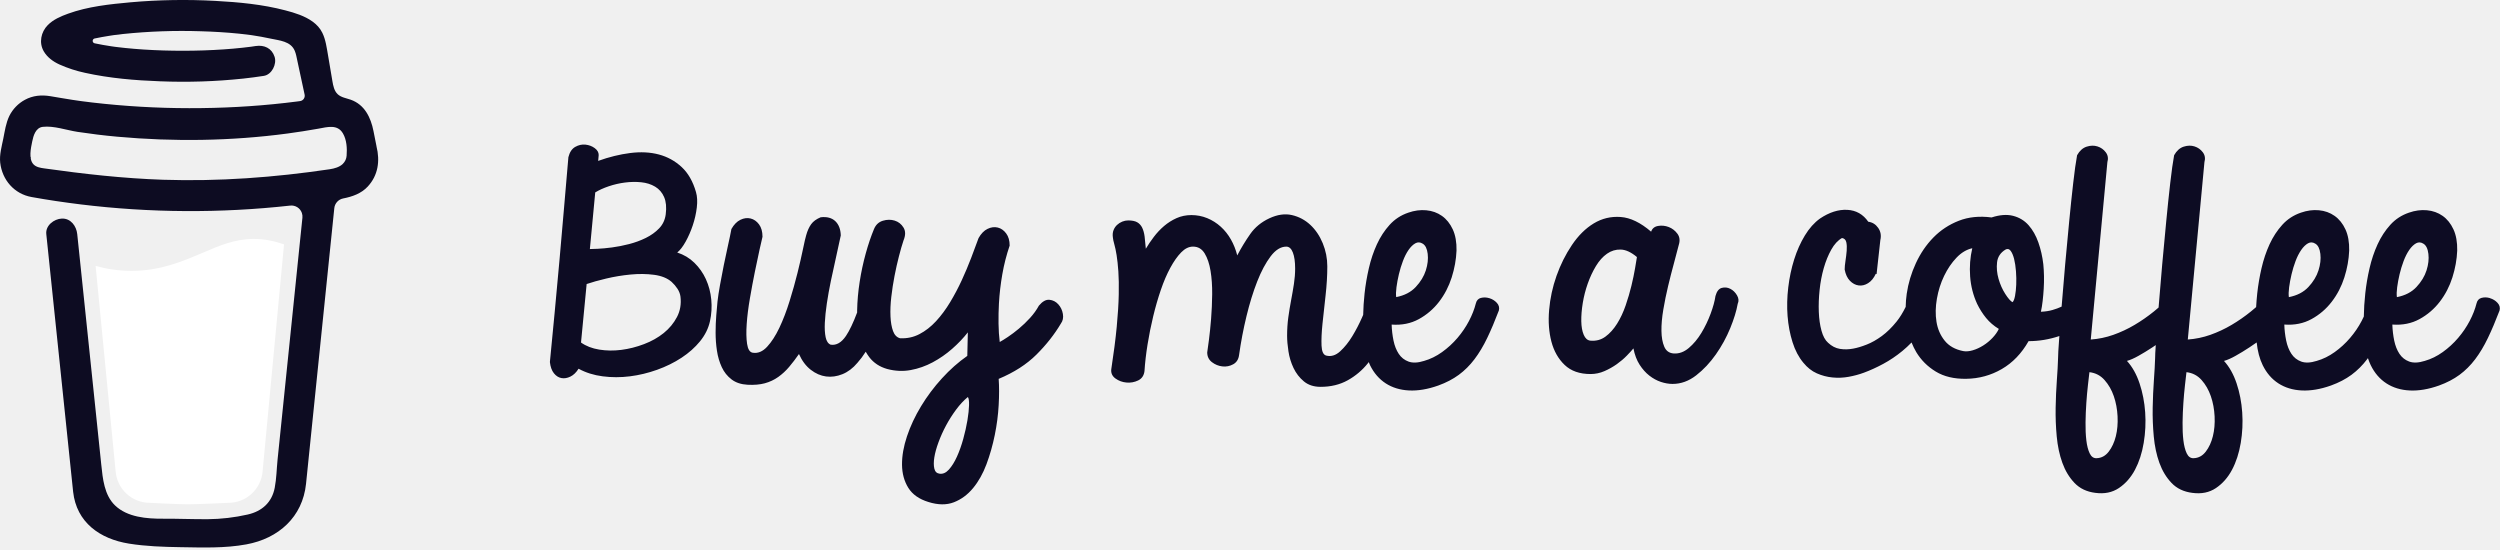
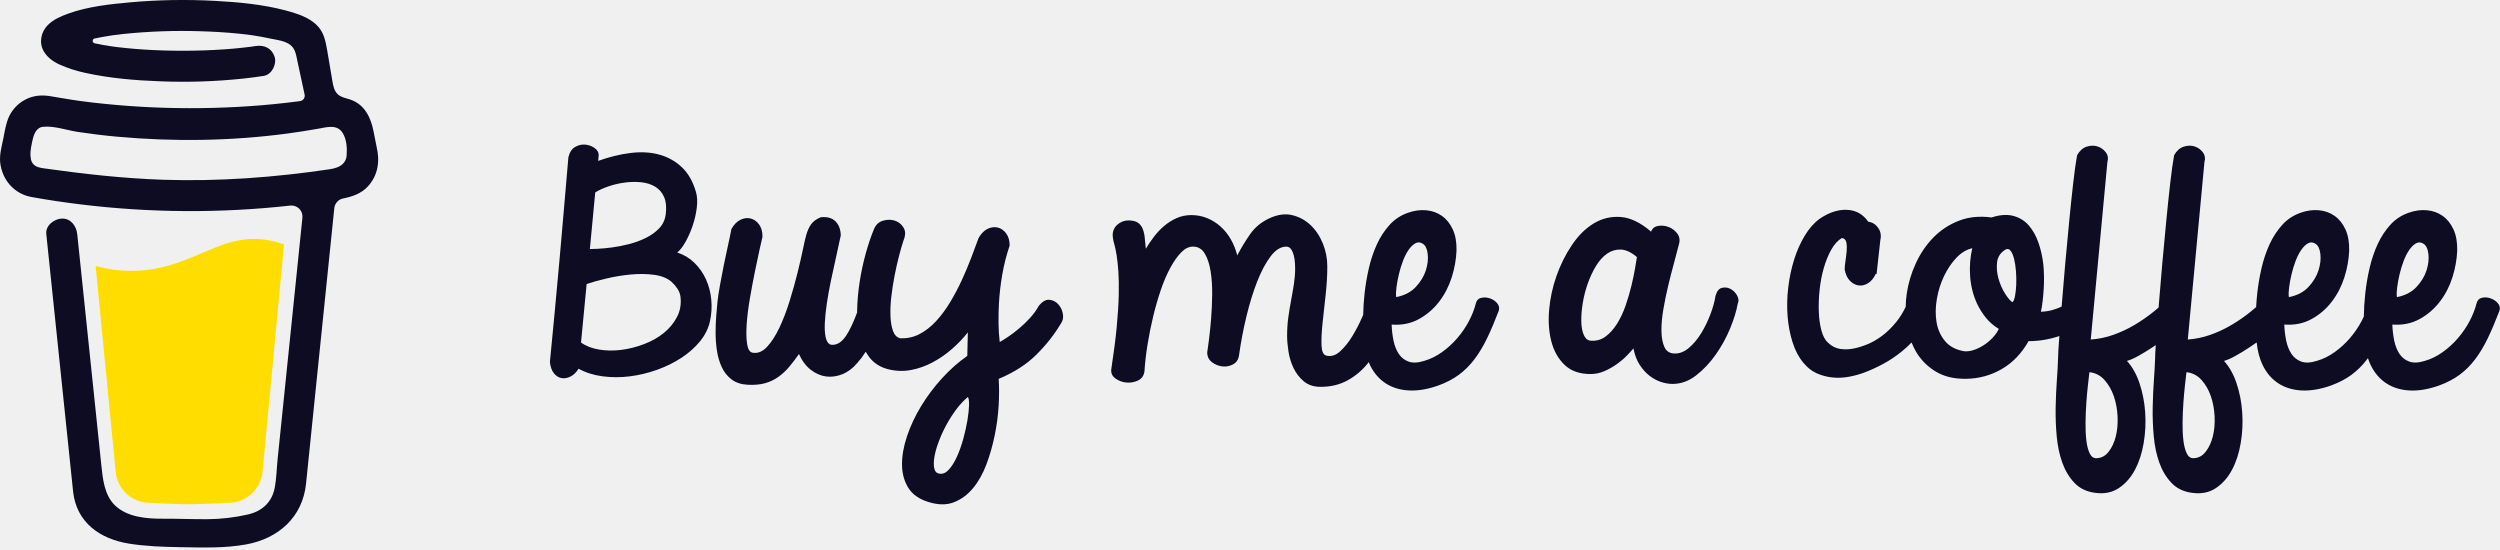
<svg xmlns="http://www.w3.org/2000/svg" width="250" height="55" fill="none" viewBox="0 0 250 55">
-   <path fill="#fff" d="M20.233 25.291c-1.966.842-4.198 1.796-7.091 1.796a13.426 13.426 0 0 1-3.58-.493L11.563 47.133a3.431 3.431 0 0 0 3.421 3.15s2.836.147 3.783.147c1.019 0 4.073-.147 4.073-.147a3.432 3.432 0 0 0 3.42-3.15l2.143-22.696c-.957-.327-1.924-.544-3.013-.544-1.884-.001-3.402.648-5.156 1.399Z" />
+   <path fill="#fd0" d="M20.233 25.291c-1.966.842-4.198 1.796-7.091 1.796a13.426 13.426 0 0 1-3.58-.493L11.563 47.133a3.431 3.431 0 0 0 3.421 3.15s2.836.147 3.783.147c1.019 0 4.073-.147 4.073-.147a3.432 3.432 0 0 0 3.42-3.15l2.143-22.696c-.957-.327-1.924-.544-3.013-.544-1.884-.001-3.402.648-5.156 1.399Z" />
  <path fill="#0D0C22" d="m37.651 14.633-.301-1.52c-.27-1.363-.884-2.651-2.283-3.144-.449-.158-.958-.225-1.302-.552-.344-.326-.446-.833-.525-1.303-.147-.863-.286-1.726-.437-2.587-.13-.74-.234-1.572-.573-2.251-.442-.912-1.359-1.445-2.271-1.798a13.079 13.079 0 0 0-1.428-.442c-2.278-.601-4.673-.822-7.017-.948a58.913 58.913 0 0 0-8.44.14c-2.089.19-4.289.42-6.274 1.142-.725.264-1.473.582-2.025 1.142-.677.689-.898 1.754-.404 2.612.351.61.947 1.041 1.578 1.326a12.797 12.797 0 0 0 2.562.834c2.453.542 4.993.755 7.499.846a57.104 57.104 0 0 0 8.323-.272 47.289 47.289 0 0 0 2.047-.27c.802-.123 1.317-1.172 1.081-1.903-.283-.874-1.043-1.212-1.903-1.081a33.724 33.724 0 0 1-.379.057l-.091.013a52.791 52.791 0 0 1-.874.103 46.28 46.28 0 0 1-1.809.159c-1.354.094-2.711.138-4.068.14-1.333 0-2.667-.038-3.997-.125a50.854 50.854 0 0 1-1.816-.152 43.995 43.995 0 0 1-.823-.093l-.261-.033-.057-.008-.27-.039c-.552-.083-1.105-.179-1.651-.295a.248.248 0 0 1-.195-.242.248.248 0 0 1 .195-.242h.01c.474-.101.951-.187 1.43-.262.16-.025.32-.05.48-.074h.004c.3-.02.601-.074.899-.109a57.194 57.194 0 0 1 7.814-.276c1.266.037 2.531.111 3.792.239.271.028.541.057.81.091.103.013.207.027.311.04l.209.03c.61.091 1.216.201 1.82.331.894.194 2.042.258 2.44 1.237.127.311.184.656.254.983l.089.416a.137.137 0 0 1 .005.023c.211.982.422 1.964.633 2.946a.541.541 0 0 1-.086.422.539.539 0 0 1-.368.225h-.006l-.129.018-.127.017a70.452 70.452 0 0 1-1.212.147 78.047 78.047 0 0 1-2.394.236 83.766 83.766 0 0 1-4.775.26 85.765 85.765 0 0 1-2.437.03 84.59 84.59 0 0 1-9.674-.563 103.302 103.302 0 0 1-1.043-.13c.27.035-.196-.026-.29-.04-.221-.031-.442-.063-.663-.097-.742-.111-1.479-.248-2.219-.368-.895-.147-1.751-.074-2.56.368a3.724 3.724 0 0 0-1.542 1.598c-.349.722-.453 1.508-.609 2.283-.156.776-.399 1.61-.307 2.406.198 1.718 1.399 3.115 3.127 3.427 1.626.295 3.26.533 4.899.737a90.523 90.523 0 0 0 20.975.121 1.104 1.104 0 0 1 1.161.726c.056.155.076.321.059.485l-.164 1.589-.988 9.635a7785.272 7785.272 0 0 1-1.333 12.965c-.094.935-.107 1.899-.285 2.822-.28 1.452-1.263 2.345-2.698 2.671a18.826 18.826 0 0 1-4.005.468c-1.494.008-2.988-.058-4.483-.05-1.595.009-3.549-.139-4.781-1.326-1.082-1.043-1.231-2.676-1.379-4.088-.196-1.869-.391-3.739-.584-5.607L8.459 30.462l-.701-6.724c-.012-.111-.024-.221-.035-.333-.084-.802-.652-1.587-1.547-1.547-.766.034-1.637.685-1.547 1.547l.519 4.985 1.074 10.312c.306 2.929.611 5.859.915 8.789.059.561.114 1.124.176 1.685.337 3.067 2.679 4.72 5.579 5.185 1.694.273 3.429.329 5.149.356 2.204.035 4.43.12 6.597-.279 3.212-.589 5.622-2.734 5.966-6.061l.295-2.882c.327-3.178.653-6.356.978-9.534l1.065-10.385.488-4.76a1.105 1.105 0 0 1 .89-.972c.918-.179 1.796-.485 2.45-1.184 1.04-1.113 1.247-2.564.879-4.027ZM3.1 15.66c.014-.007-.012.113-.023.169-.002-.085.002-.16.023-.169Zm.089.689c.007-.005.029.024.052.06-.035-.032-.057-.057-.053-.06h.001Zm.088.116c.049.088.032.054 0 0Zm.176.143h.004c0 .005.008.01.011.015a.113.113 0 0 0-.016-.015h.001Zm30.826-.214c-.33.314-.827.46-1.318.532-5.509.818-11.099 1.232-16.669 1.049-3.986-.136-7.93-.579-11.877-1.137-.387-.054-.806-.125-1.072-.41-.501-.538-.255-1.62-.124-2.27.119-.595.348-1.388 1.055-1.473 1.105-.13 2.388.337 3.481.502a65.912 65.912 0 0 0 3.962.482c5.658.515 11.411.435 17.044-.319a71.171 71.171 0 0 0 3.069-.481c.908-.163 1.915-.469 2.464.472.376.641.426 1.498.368 2.222a1.238 1.238 0 0 1-.385.829h.001Z" />
  <path fill="#0D0C23" fill-rule="evenodd" d="M67.698 31.702c-.321.614-.764 1.149-1.327 1.603-.563.454-1.22.824-1.97 1.108-.75.285-1.506.477-2.265.574-.76.098-1.497.089-2.212-.027-.715-.116-1.323-.351-1.823-.708l.563-5.849c.518-.178 1.17-.361 1.957-.548a17.928 17.928 0 0 1 2.426-.401c.831-.08 1.617-.071 2.36.027.741.098 1.326.334 1.755.708.232.213.429.445.59.694.161.249.259.508.295.775.089.748-.027 1.429-.349 2.043Zm-8.176-12.46c.376-.231.827-.436 1.354-.615a8.437 8.437 0 0 1 1.622-.374c.553-.071 1.094-.08 1.622-.027.526.053.992.2 1.394.441.402.24.702.588.898 1.042.197.455.251 1.029.161 1.723-.071.552-.291 1.02-.657 1.402-.366.383-.814.704-1.34.962-.528.259-1.086.463-1.675.614-.59.152-1.158.263-1.702.334-.545.071-1.019.116-1.421.134-.402.018-.666.027-.791.027l.536-5.662Zm11.071 8.681c-.286-.623-.67-1.17-1.153-1.643-.482-.472-1.055-.814-1.716-1.028.286-.231.567-.596.844-1.095.277-.498.514-1.042.711-1.629.196-.588.33-1.18.402-1.776.071-.596.044-1.108-.08-1.536-.305-1.068-.783-1.905-1.435-2.511-.652-.605-1.412-1.024-2.278-1.256-.867-.231-1.823-.28-2.868-.147-1.046.134-2.114.396-3.204.788 0-.089.009-.182.027-.28a1.759 1.759 0 0 0 .026-.307c0-.267-.134-.498-.402-.694-.268-.196-.576-.311-.925-.347-.349-.035-.688.04-1.019.227-.331.187-.559.53-.684 1.028a767.763 767.763 0 0 0-.429 4.995 628.598 628.598 0 0 1-.456 5.236 3638.752 3638.752 0 0 1-.483 5.248 657.306 657.306 0 0 1-.482 5.008c.054.481.188.855.402 1.122.214.267.465.428.75.481.286.054.585.004.898-.147.312-.151.585-.414.818-.788.715.392 1.519.645 2.413.761.893.116 1.8.116 2.721 0 .92-.116 1.827-.334 2.721-.655.893-.32 1.707-.721 2.439-1.202.733-.481 1.349-1.029 1.85-1.643.5-.615.831-1.278.992-1.99.161-.73.205-1.46.134-2.19-.071-.73-.25-1.406-.536-2.03Zm26.151 14.102c-.098.588-.237 1.206-.416 1.857-.179.649-.389 1.242-.63 1.776-.241.534-.509.965-.804 1.295-.296.329-.613.468-.952.414-.268-.036-.438-.205-.509-.508-.071-.303-.071-.677 0-1.122.071-.445.21-.948.416-1.509.205-.561.456-1.118.75-1.669a12.925 12.925 0 0 1 1.006-1.589c.375-.507.768-.93 1.18-1.269.089.107.13.374.12.801-.01.427-.063.935-.161 1.522Zm9.087-11.592c-.241-.267-.536-.418-.884-.454-.349-.036-.702.16-1.059.588-.233.427-.527.837-.885 1.229-.358.392-.728.748-1.113 1.068-.383.32-.75.597-1.098.828-.349.232-.621.401-.818.508-.071-.57-.112-1.184-.121-1.843a29.585 29.585 0 0 1 .04-2.003 24.97 24.97 0 0 1 .336-2.912c.169-.979.415-1.941.737-2.885 0-.498-.117-.903-.349-1.215-.232-.311-.514-.508-.844-.588-.331-.08-.67-.036-1.019.134-.348.169-.648.477-.898.921a180.352 180.352 0 0 1-.737 1.976 35.561 35.561 0 0 1-.939 2.23 22.5 22.5 0 0 1-1.166 2.204c-.429.713-.898 1.345-1.407 1.897-.509.552-1.063.984-1.662 1.295-.599.312-1.246.45-1.944.414-.322-.089-.554-.329-.698-.721-.143-.391-.228-.881-.254-1.469-.027-.588 0-1.233.08-1.937a27.72 27.72 0 0 1 .322-2.096c.134-.695.282-1.353.443-1.976s.312-1.149.456-1.576c.215-.516.215-.948 0-1.295-.215-.347-.509-.578-.884-.695-.375-.116-.769-.111-1.18.014-.411.125-.706.401-.884.828-.304.731-.581 1.549-.831 2.457-.251.908-.452 1.848-.603 2.818-.152.971-.237 1.933-.255 2.885-.001.036 0 .071.001.106l0.0.012 0.0.018c0.0.015.001.031.001.047-.39 1.035-.762 1.818-1.114 2.341-.456.677-.97.971-1.541.881-.251-.107-.415-.356-.496-.748-.081-.391-.108-.872-.081-1.442.028-.569.094-1.215.201-1.936.108-.721.242-1.469.402-2.244.161-.775.331-1.553.509-2.337.179-.783.34-1.522.483-2.217-.018-.623-.202-1.099-.55-1.429-.348-.329-.836-.458-1.461-.387-.429.178-.747.41-.952.695-.206.285-.371.65-.495 1.095-.072.232-.179.695-.322 1.389-.143.694-.326 1.491-.549 2.39-.224.9-.487 1.839-.791 2.818-.304.979-.643 1.866-1.018 2.658-.376.792-.787 1.429-1.234 1.91-.447.48-.929.677-1.448.588-.286-.054-.469-.347-.549-.881-.08-.534-.094-1.193-.04-1.977.053-.783.161-1.643.322-2.577.161-.935.326-1.821.496-2.658.17-.837.326-1.576.469-2.217.143-.641.241-1.068.294-1.282 0-.516-.116-.93-.348-1.242-.233-.311-.514-.507-.844-.588-.331-.08-.67-.036-1.019.133-.348.17-.648.477-.898.921-.089.481-.206 1.038-.348 1.67a78.903 78.903 0 0 0-.415 1.95 101.365 101.365 0 0 0-.375 1.963c-.116.641-.201 1.202-.255 1.683-.036.374-.076.833-.121 1.375-.045.543-.067 1.117-.067 1.723 0 .606.044 1.207.134 1.803.089.597.25 1.144.482 1.643.232.499.558.908.979 1.229.42.321.952.498 1.595.534.661.035 1.237-.013 1.729-.147.492-.134.938-.343 1.34-.628.402-.284.768-.623 1.099-1.015.33-.391.657-.819.979-1.282.303.677.697 1.202 1.18 1.576.482.374.992.597 1.528.667.535.071 1.081-.004 1.635-.227.553-.222 1.054-.601 1.501-1.135.294-.328.572-.7.832-1.112.11.193.228.379.36.551.438.57 1.033.962 1.783 1.175.803.214 1.59.25 2.358.107.768-.142 1.501-.401 2.198-.775a10.361 10.361 0 0 0 1.944-1.349c.599-.525 1.121-1.073 1.568-1.643-.019.41-.027.797-.027 1.162 0 .365-.009.761-.027 1.189-.893.623-1.738 1.371-2.533 2.244-.796.872-1.493 1.803-2.091 2.791-.599.988-1.068 1.99-1.407 3.005-.34 1.016-.506 1.963-.497 2.845.009.881.219 1.651.63 2.31.411.659 1.081 1.131 2.011 1.416.965.303 1.814.311 2.547.027.733-.285 1.371-.757 1.917-1.416.545-.659.992-1.456 1.341-2.39.348-.935.625-1.91.831-2.925.206-1.015.335-2.013.389-2.991.054-.98.054-1.853 0-2.618 1.536-.641 2.796-1.451 3.78-2.431.983-.979 1.796-2.012 2.44-3.098.196-.267.264-.588.201-.961-.063-.374-.215-.695-.456-.962Zm34.057-3.005c-.107.454-.187.886-.241 1.295-.054.41-.063.739-.027.988.822-.16 1.475-.498 1.957-1.015.483-.516.817-1.068 1.006-1.656.187-.588.249-1.139.187-1.656-.063-.516-.228-.854-.496-1.015-.25-.16-.496-.173-.737-.04-.241.134-.469.356-.684.668-.215.312-.402.681-.562 1.109-.162.427-.296.868-.403 1.322Zm8.203 2.364c.268-.071.549-.062.844.026.295.089.545.245.751.468.205.223.272.477.201.761-.393 1.033-.781 1.95-1.166 2.752-.385.801-.809 1.509-1.273 2.123-.465.614-.988 1.135-1.569 1.562-.581.427-1.264.783-2.05 1.068-1.055.374-2.028.538-2.922.494-.894-.045-1.672-.281-2.332-.708-.661-.428-1.184-1.033-1.569-1.816-.032-.066-.06-.138-.088-.209l-.001-.002v-.001c-.014-.034-.027-.068-.041-.102-.007.009-.015.019-.022.029l-.011.016-.007.009c-.014.02-.029.04-.044.059a6.785 6.785 0 0 1-2.024 1.709c-.786.436-1.689.654-2.708.654-.679 0-1.237-.183-1.675-.548-.438-.365-.782-.81-1.032-1.335-.25-.525-.42-1.082-.509-1.669-.09-.588-.134-1.104-.134-1.549 0-.641.04-1.255.12-1.843a33.929 33.929 0 0 1 .282-1.723c.108-.561.201-1.104.281-1.629.081-.525.121-1.037.121-1.536 0-.677-.076-1.211-.228-1.602-.152-.391-.371-.588-.656-.588-.555 0-1.077.325-1.569.975-.491.65-.938 1.487-1.34 2.511-.402 1.024-.76 2.181-1.073 3.472-.312 1.291-.558 2.577-.737 3.859-.054.446-.25.761-.589.948-.34.187-.702.259-1.086.214-.384-.044-.733-.187-1.046-.427-.312-.241-.468-.565-.468-.975.035-.231.093-.654.174-1.269.08-.614.151-1.313.214-2.097.063-.783.098-1.598.108-2.444.008-.846-.045-1.625-.162-2.337-.116-.712-.313-1.295-.589-1.75-.278-.454-.666-.681-1.166-.681-.412 0-.805.191-1.18.574-.375.383-.737.895-1.085 1.536-.349.641-.667 1.38-.952 2.217-.287.837-.541 1.719-.764 2.644-.224.926-.411 1.861-.563 2.804-.152.944-.255 1.834-.308 2.671-.054.445-.264.756-.631.935-.365.177-.755.249-1.165.213-.412-.036-.778-.169-1.1-.401-.322-.231-.464-.534-.428-.908.249-1.62.433-3.045.549-4.273.116-1.229.183-2.301.201-3.218.018-.917.005-1.692-.04-2.324-.045-.632-.103-1.171-.174-1.616-.072-.445-.148-.805-.228-1.082-.08-.276-.13-.512-.148-.708-.035-.267-.013-.503.068-.708.08-.205.196-.378.348-.521.151-.142.326-.254.523-.334.196-.08.393-.12.59-.12.393 0 .696.063.911.187.215.125.379.307.496.548.116.24.196.534.241.881.044.348.084.753.121 1.215.231-.391.5-.788.804-1.188a6.926 6.926 0 0 1 1.018-1.082 5.189 5.189 0 0 1 1.247-.788c.456-.204.952-.307 1.488-.307.553 0 1.081.103 1.582.307.499.205.951.49 1.353.855.403.365.741.792 1.019 1.282.277.49.486 1.019.63 1.589.392-.748.826-1.46 1.3-2.137.473-.677 1.112-1.202 1.917-1.576.804-.374 1.554-.481 2.252-.32.696.16 1.308.485 1.836.975.526.49.942 1.104 1.246 1.843.304.739.456 1.509.456 2.311 0 .926-.059 1.896-.174 2.911a237.714 237.714 0 0 0-.309 2.832c-.089.873-.12 1.603-.094 2.19.027.587.184.917.469.988.483.125.948-.018 1.395-.427.446-.409.853-.917 1.219-1.522.366-.605.688-1.224.965-1.857.041-.093.078-.177.116-.264.015-.686.059-1.397.139-2.14.089-.828.232-1.669.429-2.525.196-.855.464-1.651.804-2.39.339-.739.764-1.389 1.274-1.95.509-.561 1.129-.966 1.862-1.216.608-.213 1.207-.294 1.796-.24.59.053 1.113.24 1.568.561.456.32.818.771 1.086 1.349.268.579.393 1.286.376 2.123-.036.89-.198 1.785-.483 2.684-.286.899-.706 1.71-1.26 2.431-.554.721-1.229 1.3-2.023 1.736-.796.437-1.703.619-2.722.548.018.552.081 1.086.188 1.603s.282.957.523 1.322c.241.365.567.624.978.774.411.151.929.13 1.555-.067.625-.178 1.224-.472 1.796-.881a8.645 8.645 0 0 0 1.542-1.415c.455-.534.839-1.1 1.152-1.696.313-.596.54-1.18.684-1.749.071-.303.241-.49.509-.561Zm15.414-2.952c-.09.525-.211 1.105-.363 1.736-.152.632-.344 1.287-.576 1.963-.233.677-.518 1.287-.857 1.829-.34.543-.729.975-1.167 1.296-.438.321-.942.454-1.515.401-.286-.035-.504-.231-.656-.588-.152-.356-.233-.81-.242-1.362-.009-.552.04-1.157.148-1.816a11.23 11.23 0 0 1 .496-1.937c.223-.632.496-1.215.817-1.75.322-.534.693-.948 1.113-1.242.42-.294.88-.431 1.38-.414.5.018 1.037.267 1.609.748a91.206 91.206 0 0 1-.187 1.135Zm9.529 2.043c-.277-.142-.563-.173-.858-.093-.295.08-.505.352-.63.815-.071.499-.232 1.086-.482 1.763-.251.677-.559 1.318-.925 1.923-.367.606-.787 1.109-1.26 1.509-.474.401-.978.584-1.514.547-.448-.035-.761-.262-.939-.681-.179-.418-.273-.943-.281-1.576-.01-.632.053-1.344.187-2.136.134-.792.295-1.58.483-2.364.187-.783.379-1.536.577-2.257.196-.721.356-1.331.482-1.829.143-.445.098-.823-.135-1.135-.232-.311-.522-.534-.87-.668-.349-.133-.702-.169-1.06-.107-.357.062-.589.254-.697.574-1.054-.908-2.068-1.398-3.042-1.469-.974-.071-1.873.143-2.694.641-.822.498-1.55 1.22-2.185 2.164-.634.944-1.148 1.972-1.541 3.085-.393 1.113-.639 2.248-.737 3.405-.099 1.157-.023 2.213.227 3.165.251.953.692 1.732 1.327 2.337.634.606 1.497.908 2.587.908.483 0 .947-.098 1.394-.294.447-.196.858-.428 1.234-.695.374-.267.705-.547.991-.841.286-.294.51-.538.67-.735.125.641.331 1.185.617 1.63.286.445.612.81.978 1.095.366.285.751.494 1.153.628.402.134.791.2 1.166.2.84 0 1.626-.285 2.359-.855.733-.569 1.39-1.269 1.971-2.096.58-.828 1.058-1.7 1.434-2.618.375-.917.625-1.732.75-2.444.125-.267.103-.547-.067-.841-.17-.294-.393-.512-.67-.655Zm47.542 16.281c.322-.418.559-.93.71-1.536.152-.606.21-1.269.175-1.99-.036-.721-.161-1.393-.376-2.017-.214-.624-.522-1.162-.924-1.616-.402-.454-.908-.717-1.515-.788-.036.303-.085.73-.147 1.282a39.949 39.949 0 0 0-.161 1.79c-.045.641-.072 1.291-.081 1.95-.009.659.018 1.255.081 1.79.063.534.174.97.335 1.309.161.338.393.498.697.481.482-.018.885-.236 1.206-.655Zm-9.704 0c.322-.418.559-.93.711-1.536.151-.606.209-1.269.174-1.99-.036-.721-.161-1.393-.375-2.017-.215-.624-.523-1.162-.926-1.616-.401-.454-.906-.717-1.514-.788-.036.303-.085.73-.147 1.282a39.949 39.949 0 0 0-.161 1.79 33.681 33.681 0 0 0-.08 1.95c-.01.659.017 1.255.08 1.79.062.534.174.97.335 1.309.161.338.393.498.697.481.483-.018.884-.236 1.206-.655Zm-9.369-15.572c.063-.329.103-.708.121-1.135.017-.428.009-.873-.027-1.336-.036-.463-.098-.872-.187-1.229-.09-.356-.206-.628-.349-.815-.144-.187-.313-.227-.509-.12-.5.303-.783.726-.845 1.269-.063.544-.013 1.095.147 1.656.162.561.385 1.064.671 1.509.285.446.527.721.724.828.107-.089.191-.298.254-.628Zm-3.176 4.955c.339-.214.648-.468.925-.761.276-.294.487-.592.63-.895-.501-.303-.925-.668-1.274-1.095-.348-.427-.648-.899-.898-1.416-.393-.855-.626-1.767-.697-2.738-.071-.97 0-1.91.215-2.818-.573.125-1.099.441-1.582.948-.482.507-.894 1.113-1.233 1.816-.34.704-.581 1.464-.724 2.284-.143.819-.156 1.589-.04 2.311.116.721.389 1.349.818 1.883.428.534 1.045.882 1.849 1.042.286.054.608.027.965-.08.358-.107.706-.267 1.046-.481Zm30.827-7.118c-.107.454-.187.886-.241 1.296-.054.41-.063.739-.027.988.823-.16 1.475-.498 1.957-1.015.483-.516.817-1.068 1.005-1.656.188-.588.25-1.14.188-1.656-.063-.516-.228-.854-.496-1.015-.25-.16-.496-.173-.737-.04-.241.134-.469.356-.684.668-.214.311-.402.681-.563 1.108-.16.427-.295.868-.402 1.322Zm10.803 0c-.107.454-.187.886-.241 1.296-.054.41-.062.739-.027.988.823-.16 1.475-.498 1.957-1.015.483-.516.818-1.068 1.006-1.656.187-.588.25-1.14.187-1.656-.063-.516-.227-.854-.496-1.015-.25-.16-.495-.173-.737-.04-.241.134-.469.356-.684.668-.214.311-.401.681-.562 1.108a10.907 10.907 0 0 0-.403 1.322Zm9.048 2.391c.295.089.545.245.75.468.205.223.273.476.202.761-.394 1.033-.782 1.95-1.167 2.751-.385.801-.808 1.509-1.273 2.124-.465.614-.987 1.135-1.568 1.562-.581.427-1.264.783-2.051 1.068-1.054.374-2.028.538-2.922.494-.893-.044-1.671-.281-2.332-.708-.661-.428-1.184-1.033-1.568-1.817-.109-.222-.201-.462-.284-.711-.011.016-.023.032-.034.049-.015.021-.029.042-.044.061-.465.614-.988 1.135-1.568 1.562-.581.427-1.265.783-2.051 1.068-1.055.374-2.028.538-2.922.494-.894-.044-1.672-.281-2.332-.708-.662-.428-1.184-1.033-1.569-1.817-.315-.642-.513-1.406-.605-2.277-.244.172-.488.339-.735.501-.473.312-.933.592-1.38.841-.447.25-.831.419-1.153.507.536.588.956 1.336 1.26 2.244.304.908.491 1.874.563 2.898.071 1.024.022 2.044-.147 3.058-.171 1.015-.461 1.909-.872 2.684-.411.775-.947 1.384-1.608 1.829-.661.445-1.448.605-2.359.481-.858-.107-1.551-.436-2.078-.988-.527-.552-.933-1.225-1.22-2.017-.285-.793-.473-1.674-.562-2.644a26.168 26.168 0 0 1-.107-2.885c.018-.953.058-1.861.12-2.724.063-.863.103-1.589.121-2.176 0-.264.022-.714.066-1.345-.045.03-.089.06-.133.09-.071.049-.143.098-.215.145-.473.312-.934.592-1.38.841-.447.25-.831.419-1.153.507.536.588.956 1.336 1.26 2.244.304.908.492 1.874.563 2.898.071 1.024.022 2.044-.148 3.058-.169 1.015-.46 1.909-.87 2.684-.412.775-.948 1.384-1.609 1.829-.662.445-1.448.605-2.359.481-.858-.107-1.55-.436-2.078-.988-.527-.552-.934-1.225-1.219-2.017-.286-.793-.473-1.674-.563-2.644a25.924 25.924 0 0 1-.107-2.885c.017-.953.057-1.861.12-2.724.063-.863.103-1.589.12-2.176 0-.339.037-.979.108-1.923.006-.072.011-.148.017-.224.003-.034.005-.068.008-.101-1.01.341-2.037.512-3.081.512-.697 1.228-1.59 2.159-2.681 2.791-1.09.632-2.278.957-3.565.975-1.197.017-2.208-.223-3.029-.721-.822-.498-1.474-1.149-1.957-1.95-.182-.303-.333-.627-.469-.962-.297.307-.605.593-.925.855-.608.499-1.242.926-1.903 1.282-.661.356-1.305.65-1.93.881-.482.179-.992.317-1.528.414-.536.098-1.077.12-1.622.067a5.045 5.045 0 0 1-1.568-.414c-.501-.223-.947-.575-1.34-1.056-.465-.552-.828-1.237-1.086-2.057-.259-.819-.425-1.691-.497-2.618-.071-.925-.048-1.878.068-2.858.116-.979.312-1.91.59-2.792.277-.881.634-1.682 1.072-2.404.438-.721.943-1.286 1.515-1.696.929-.623 1.836-.912 2.72-.868.885.045 1.586.441 2.105 1.189.411.053.741.258.991.614.25.356.322.765.215 1.229l-.375 3.392c-.036 0-.063-.009-.081-.027-.196.428-.451.739-.764.935-.313.196-.63.272-.951.227-.322-.044-.613-.2-.872-.467-.259-.267-.433-.641-.523-1.122 0-.231.027-.521.081-.868.054-.347.094-.685.121-1.015.026-.329.013-.614-.04-.855-.054-.24-.197-.378-.43-.414-.411.231-.768.619-1.072 1.162-.304.543-.554 1.158-.75 1.843-.197.685-.335 1.411-.415 2.177-.081.765-.108 1.5-.081 2.204.027.704.116 1.331.268 1.883.152.552.371.953.657 1.202.357.339.751.543 1.179.614.429.071.876.062 1.341-.027.392-.071.839-.204 1.34-.401.5-.196 1.005-.481 1.515-.855.509-.374 1-.855 1.474-1.442.334-.414.636-.907.913-1.472.009-.439.041-.878.105-1.319.152-1.041.456-2.057.912-3.045.456-.988 1.041-1.847 1.756-2.578.715-.73 1.559-1.286 2.533-1.669.974-.383 2.068-.494 3.284-.334.822-.267 1.541-.32 2.158-.16.616.16 1.13.472 1.541.935.411.464.737 1.038.979 1.723.241.686.406 1.412.495 2.177.036.356.058.748.068 1.175.008.427 0 .855-.027 1.282a24.027 24.027 0 0 1-.108 1.229c-.045.392-.102.748-.174 1.069.429-.018.813-.075 1.153-.174.332-.096.638-.209.919-.339l.003-.037.003-.038c.098-1.282.214-2.662.348-4.14.134-1.478.268-2.911.402-4.3.134-1.389.268-2.671.403-3.846.133-1.175.263-2.101.388-2.778.25-.445.567-.73.951-.855.385-.124.747-.134 1.086-.026.34.107.617.303.831.588.215.285.269.614.161.988l-1.662 17.735a8.523 8.523 0 0 0 2.252-.467 12.064 12.064 0 0 0 2.118-.989 16.119 16.119 0 0 0 1.943-1.349c.111-.089.216-.179.322-.27.049-.042.098-.085.148-.127l.003-.039a6.281 6.281 0 0 1 .01-.126c.098-1.282.214-2.662.348-4.14.134-1.478.268-2.911.402-4.3.134-1.389.268-2.671.402-3.846.134-1.175.264-2.101.389-2.778.25-.445.567-.73.952-.855.383-.124.746-.134 1.085-.026.34.107.617.303.832.588.214.285.267.614.161.988l-1.663 17.735a8.523 8.523 0 0 0 2.252-.467 12.064 12.064 0 0 0 2.118-.989 16.04 16.04 0 0 0 1.943-1.349c.129-.104.252-.209.375-.314.048-.041.097-.083.145-.124.026-.445.06-.897.11-1.364a21.65 21.65 0 0 1 .429-2.524c.197-.855.465-1.651.804-2.391.34-.738.764-1.389 1.274-1.95.509-.561 1.13-.966 1.862-1.215.608-.213 1.207-.294 1.796-.24.59.053 1.113.24 1.568.561.456.32.818.77 1.086 1.349.269.579.393 1.287.376 2.124-.036.89-.197 1.785-.483 2.684-.286.899-.706 1.71-1.26 2.43-.554.721-1.228 1.3-2.024 1.736-.795.437-1.702.619-2.72.547a9.286 9.286 0 0 0 .187 1.603c.108.517.282.957.523 1.323.241.365.568.623.978.774.411.151.929.129 1.555-.067.626-.178 1.224-.471 1.796-.881a8.569 8.569 0 0 0 1.541-1.416c.456-.534.841-1.099 1.153-1.696.078-.148.15-.296.218-.443.01-.736.058-1.505.145-2.308.089-.828.231-1.669.428-2.524.197-.855.465-1.651.805-2.391.339-.738.764-1.389 1.273-1.95.509-.561 1.13-.966 1.863-1.215.607-.213 1.206-.294 1.796-.24.59.053 1.112.24 1.568.561.456.32.818.77 1.085 1.349.268.579.393 1.287.376 2.124-.036.89-.197 1.785-.482 2.684-.286.899-.707 1.71-1.26 2.43-.554.721-1.23 1.3-2.024 1.736-.795.437-1.703.619-2.721.547.018.552.081 1.086.187 1.603.108.517.282.957.523 1.323.241.365.568.623.978.774.412.151.93.129 1.556-.067.625-.178 1.223-.471 1.796-.881a8.636 8.636 0 0 0 1.541-1.416c.456-.534.839-1.099 1.152-1.696.313-.596.541-1.179.684-1.749.071-.303.241-.49.509-.561.269-.071.55-.062.845.026Z" clip-rule="evenodd" />
</svg>
